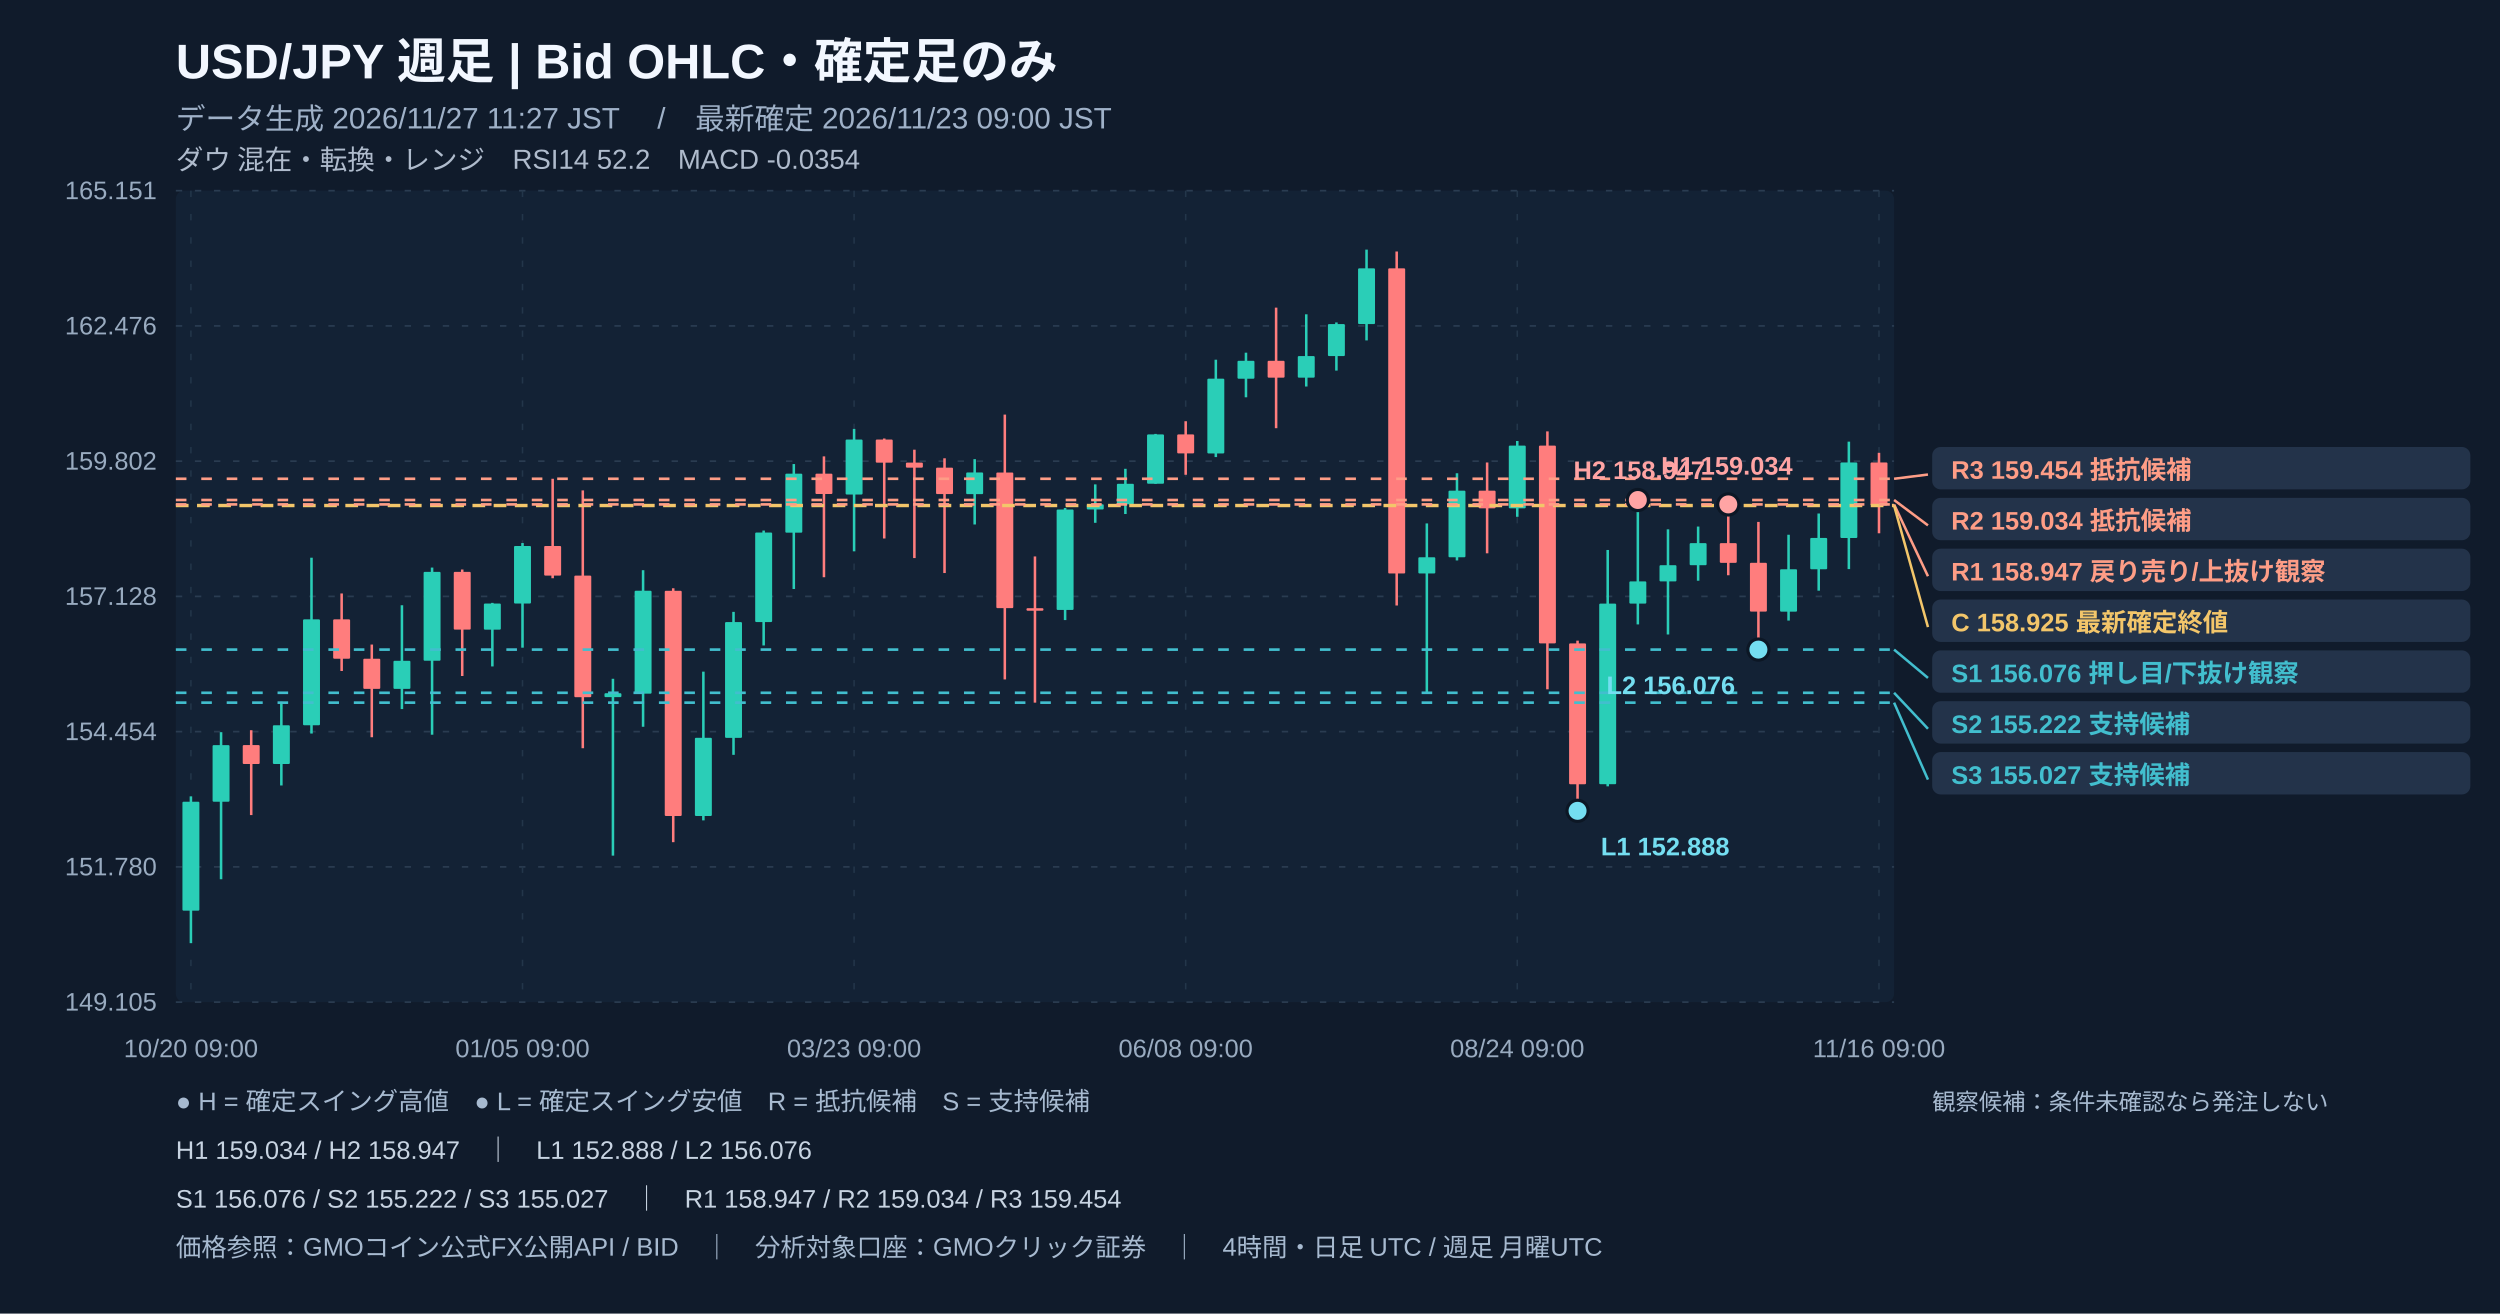
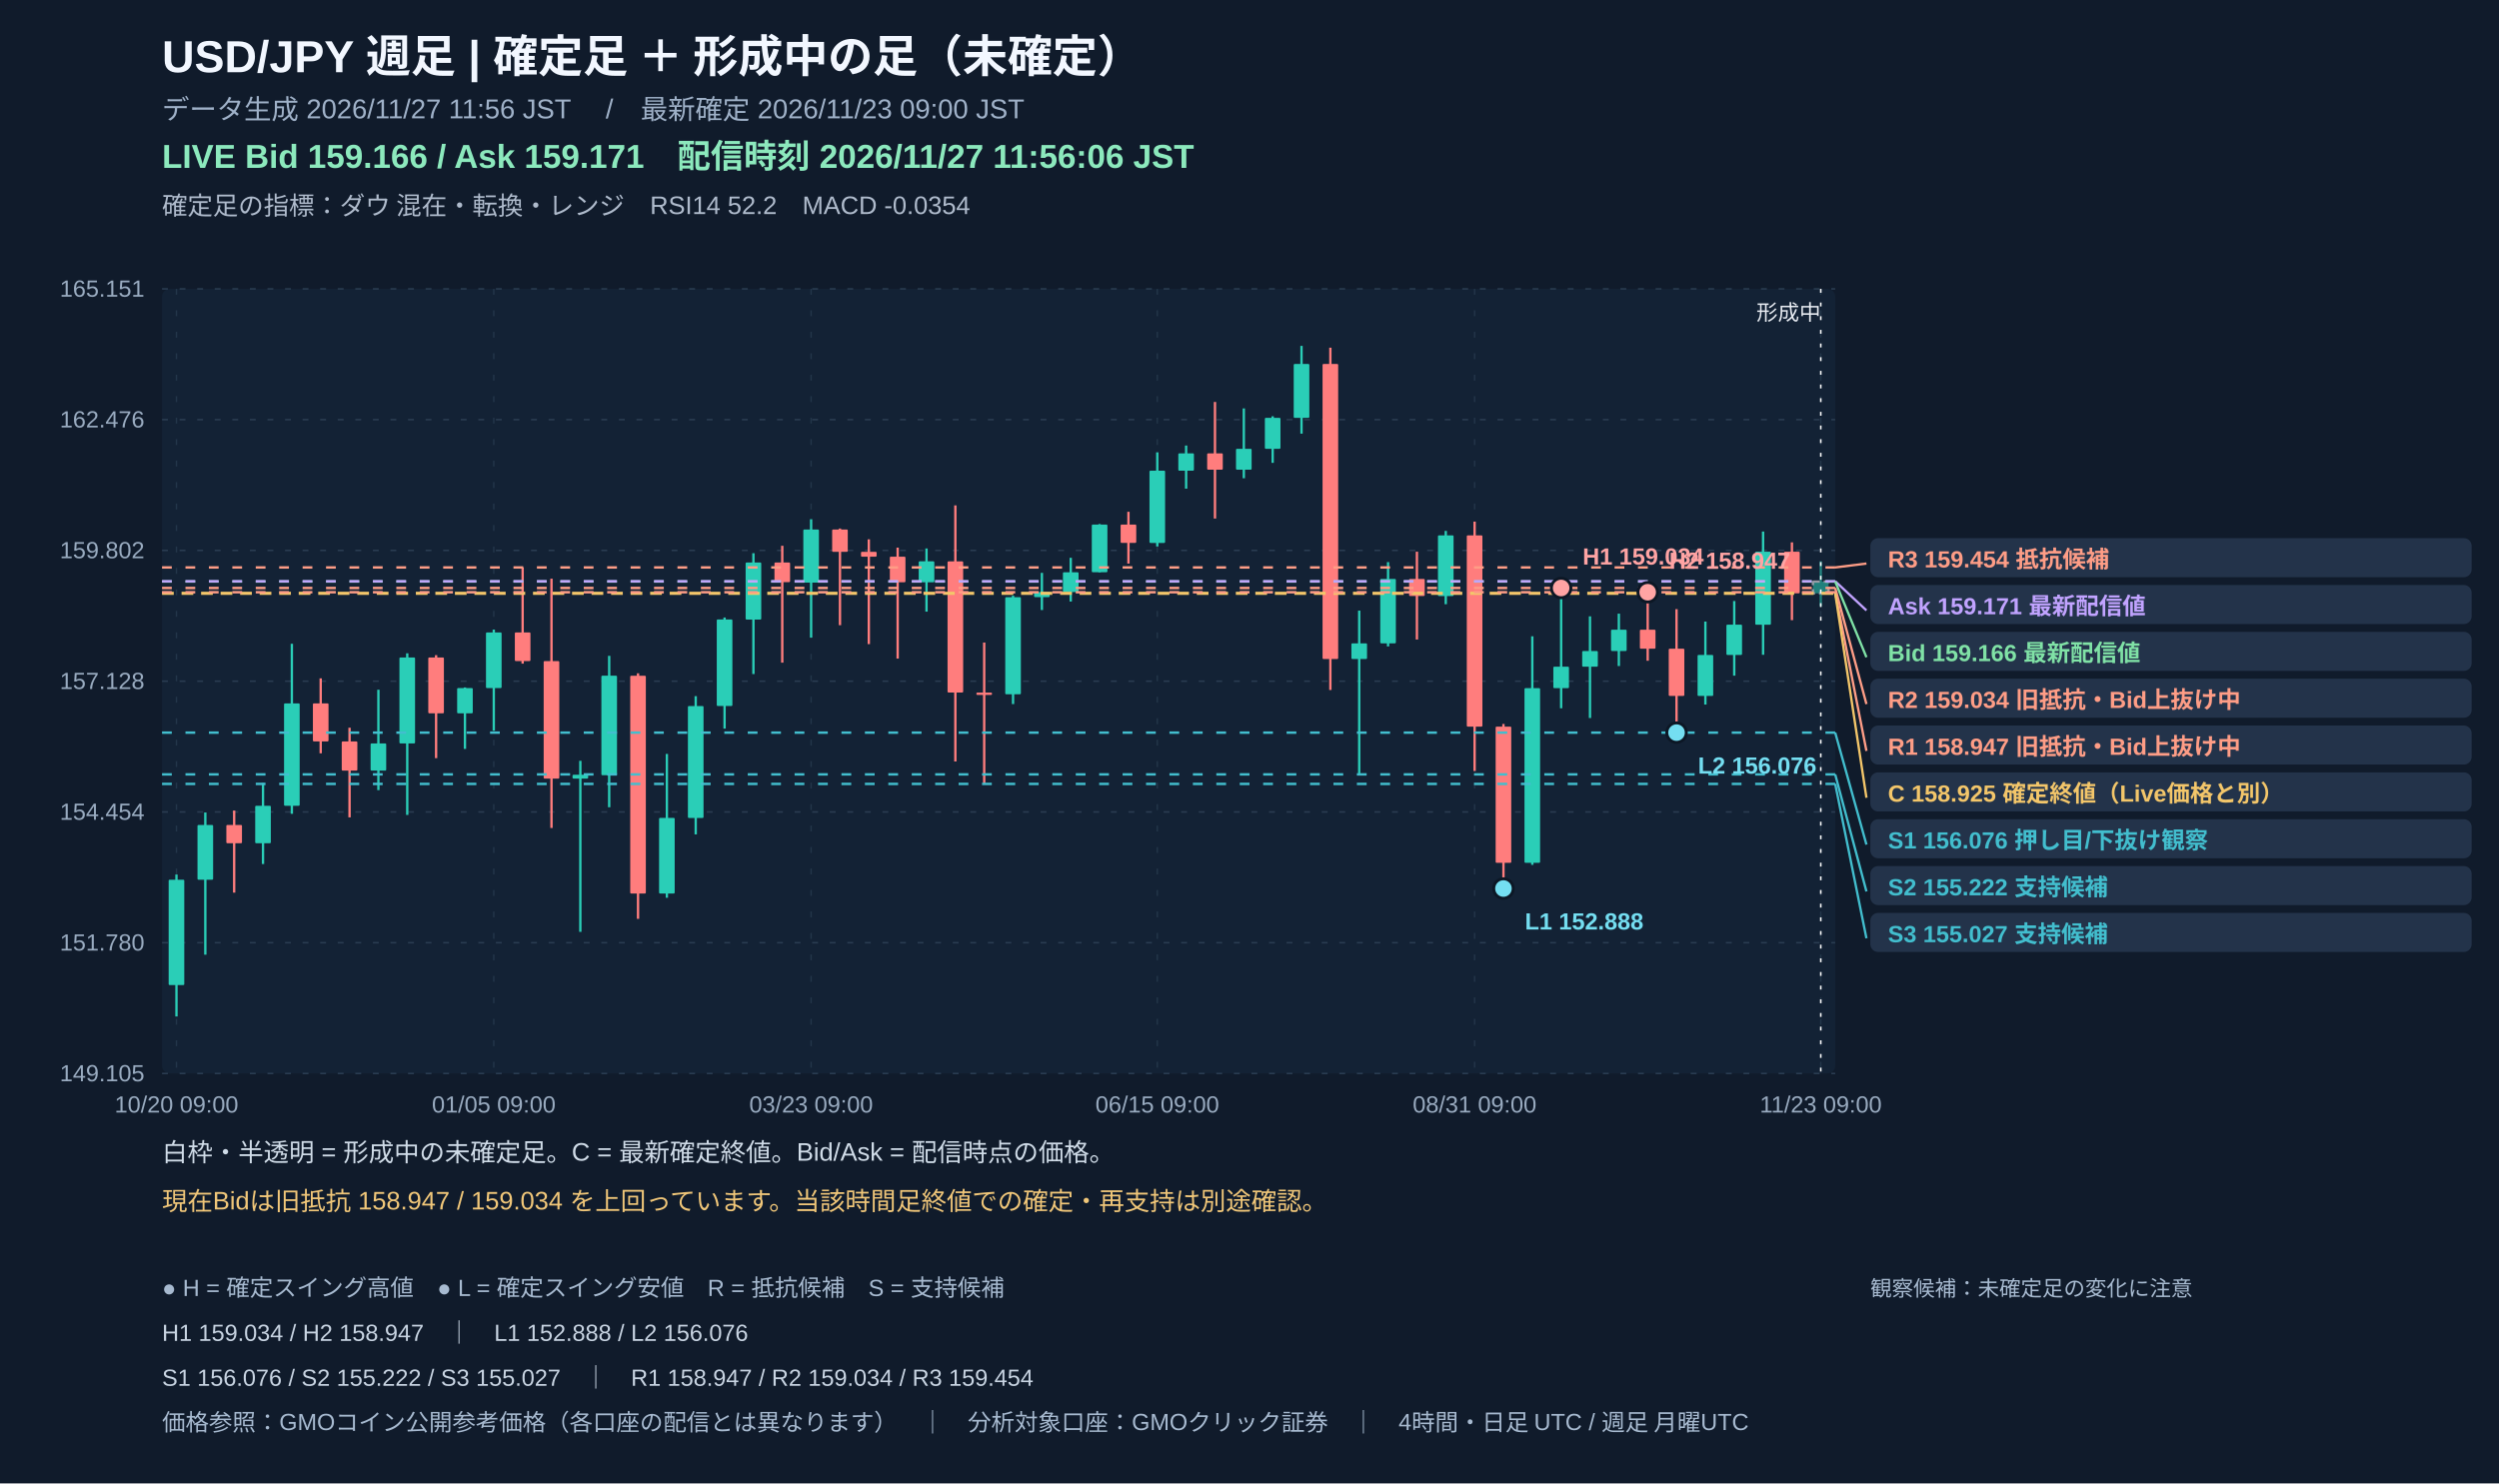
- <svg xmlns="http://www.w3.org/2000/svg" width="1180" height="620" viewBox="0 0 1180 620" role="img" aria-label="USD/JPY 週足 注釈付きローソク足チャート">
-   <rect width="1180" height="620" fill="#101b2b" />
-   <rect x="83" y="90" width="811" height="383" fill="#132235" rx="4" />
-   <text x="83" y="37" fill="#f2f7ff" font-size="23" font-weight="700" text-anchor="start" font-family="Arial, Noto Sans JP, sans-serif">USD/JPY   週足   |   Bid OHLC・確定足のみ</text>
-   <text x="83" y="61" fill="#9fb1c8" font-size="14" font-weight="400" text-anchor="start" font-family="Arial, Noto Sans JP, sans-serif">データ生成 2026/11/27 11:27 JST　 /　最新確定 2026/11/23 09:00 JST</text>
-   <text x="83" y="80" fill="#afbbcc" font-size="13" font-weight="400" text-anchor="start" font-family="Arial, Noto Sans JP, sans-serif">ダウ 混在・転換・レンジ　RSI14 52.2　MACD -0.0354</text>
-   <line x1="83" y1="90" x2="894" y2="90" stroke="#2a3c51" stroke-width="0.8" stroke-dasharray="3,6" />
-   <text x="74" y="94" fill="#99abc0" font-size="12" font-weight="400" text-anchor="end" font-family="Arial, Noto Sans JP, sans-serif">165.151</text>
-   <line x1="83" y1="153.833" x2="894" y2="153.833" stroke="#2a3c51" stroke-width="0.8" stroke-dasharray="3,6" />
-   <text x="74" y="157.833" fill="#99abc0" font-size="12" font-weight="400" text-anchor="end" font-family="Arial, Noto Sans JP, sans-serif">162.476</text>
-   <line x1="83" y1="217.667" x2="894" y2="217.667" stroke="#2a3c51" stroke-width="0.8" stroke-dasharray="3,6" />
-   <text x="74" y="221.667" fill="#99abc0" font-size="12" font-weight="400" text-anchor="end" font-family="Arial, Noto Sans JP, sans-serif">159.802</text>
-   <line x1="83" y1="281.5" x2="894" y2="281.5" stroke="#2a3c51" stroke-width="0.8" stroke-dasharray="3,6" />
-   <text x="74" y="285.5" fill="#99abc0" font-size="12" font-weight="400" text-anchor="end" font-family="Arial, Noto Sans JP, sans-serif">157.128</text>
-   <line x1="83" y1="345.333" x2="894" y2="345.333" stroke="#2a3c51" stroke-width="0.8" stroke-dasharray="3,6" />
-   <text x="74" y="349.333" fill="#99abc0" font-size="12" font-weight="400" text-anchor="end" font-family="Arial, Noto Sans JP, sans-serif">154.454</text>
-   <line x1="83" y1="409.167" x2="894" y2="409.167" stroke="#2a3c51" stroke-width="0.8" stroke-dasharray="3,6" />
-   <text x="74" y="413.167" fill="#99abc0" font-size="12" font-weight="400" text-anchor="end" font-family="Arial, Noto Sans JP, sans-serif">151.780</text>
-   <line x1="83" y1="473" x2="894" y2="473" stroke="#2a3c51" stroke-width="0.8" stroke-dasharray="3,6" />
-   <text x="74" y="477" fill="#99abc0" font-size="12" font-weight="400" text-anchor="end" font-family="Arial, Noto Sans JP, sans-serif">149.105</text>
-   <line x1="90.114" y1="90" x2="90.114" y2="473" stroke="#23364a" stroke-width="0.7" stroke-dasharray="3,8" />
-   <text x="90.114" y="499" fill="#99abc0" font-size="12" font-weight="400" text-anchor="middle" font-family="Arial, Noto Sans JP, sans-serif">10/20 09:00</text>
-   <line x1="246.623" y1="90" x2="246.623" y2="473" stroke="#23364a" stroke-width="0.7" stroke-dasharray="3,8" />
-   <text x="246.623" y="499" fill="#99abc0" font-size="12" font-weight="400" text-anchor="middle" font-family="Arial, Noto Sans JP, sans-serif">01/05 09:00</text>
-   <line x1="403.132" y1="90" x2="403.132" y2="473" stroke="#23364a" stroke-width="0.7" stroke-dasharray="3,8" />
-   <text x="403.132" y="499" fill="#99abc0" font-size="12" font-weight="400" text-anchor="middle" font-family="Arial, Noto Sans JP, sans-serif">03/23 09:00</text>
-   <line x1="559.64" y1="90" x2="559.64" y2="473" stroke="#23364a" stroke-width="0.7" stroke-dasharray="3,8" />
-   <text x="559.64" y="499" fill="#99abc0" font-size="12" font-weight="400" text-anchor="middle" font-family="Arial, Noto Sans JP, sans-serif">06/08 09:00</text>
-   <line x1="716.149" y1="90" x2="716.149" y2="473" stroke="#23364a" stroke-width="0.7" stroke-dasharray="3,8" />
-   <text x="716.149" y="499" fill="#99abc0" font-size="12" font-weight="400" text-anchor="middle" font-family="Arial, Noto Sans JP, sans-serif">08/24 09:00</text>
-   <line x1="886.886" y1="90" x2="886.886" y2="473" stroke="#23364a" stroke-width="0.7" stroke-dasharray="3,8" />
-   <text x="886.886" y="499" fill="#99abc0" font-size="12" font-weight="400" text-anchor="middle" font-family="Arial, Noto Sans JP, sans-serif">11/16 09:00</text>
-   <line x1="90.114" y1="375.881" x2="90.114" y2="445.175" stroke="#2aceb7" stroke-width="1.2" />
-   <rect x="86.11" y="378.41" width="8.00" height="51.42" fill="#2aceb7" rx=".5" />
-   <line x1="104.342" y1="345.59" x2="104.342" y2="415.004" stroke="#2aceb7" stroke-width="1.2" />
-   <rect x="100.34" y="351.70" width="8.00" height="26.71" fill="#2aceb7" rx=".5" />
-   <line x1="118.57" y1="344.659" x2="118.57" y2="384.713" stroke="#ff7d7d" stroke-width="1.2" />
-   <rect x="114.57" y="351.68" width="8.00" height="8.93" fill="#ff7d7d" rx=".5" />
-   <line x1="132.798" y1="331.245" x2="132.798" y2="370.749" stroke="#2aceb7" stroke-width="1.2" />
-   <rect x="128.80" y="342.32" width="8.00" height="18.28" fill="#2aceb7" rx=".5" />
-   <line x1="147.026" y1="263.24" x2="147.026" y2="346.235" stroke="#2aceb7" stroke-width="1.2" />
-   <rect x="143.03" y="292.34" width="8.00" height="49.98" fill="#2aceb7" rx=".5" />
-   <line x1="161.254" y1="280.116" x2="161.254" y2="316.708" stroke="#ff7d7d" stroke-width="1.2" />
-   <rect x="157.25" y="292.34" width="8.00" height="18.57" fill="#ff7d7d" rx=".5" />
-   <line x1="175.482" y1="304.224" x2="175.482" y2="347.977" stroke="#ff7d7d" stroke-width="1.2" />
-   <rect x="171.48" y="310.91" width="8.00" height="14.25" fill="#ff7d7d" rx=".5" />
-   <line x1="189.711" y1="285.677" x2="189.711" y2="334.682" stroke="#2aceb7" stroke-width="1.2" />
-   <rect x="185.71" y="311.89" width="8.00" height="13.27" fill="#2aceb7" rx=".5" />
-   <line x1="203.939" y1="267.894" x2="203.939" y2="346.784" stroke="#2aceb7" stroke-width="1.2" />
-   <rect x="199.94" y="269.92" width="8.00" height="41.96" fill="#2aceb7" rx=".5" />
-   <line x1="218.167" y1="268.801" x2="218.167" y2="319.071" stroke="#ff7d7d" stroke-width="1.2" />
-   <rect x="214.17" y="269.92" width="8.00" height="27.26" fill="#ff7d7d" rx=".5" />
-   <line x1="232.395" y1="284.555" x2="232.395" y2="314.56" stroke="#2aceb7" stroke-width="1.2" />
-   <rect x="228.39" y="284.87" width="8.00" height="12.32" fill="#2aceb7" rx=".5" />
-   <line x1="246.623" y1="256.317" x2="246.623" y2="305.704" stroke="#2aceb7" stroke-width="1.2" />
-   <rect x="242.62" y="257.70" width="8.00" height="27.16" fill="#2aceb7" rx=".5" />
-   <line x1="260.851" y1="225.979" x2="260.851" y2="272.931" stroke="#ff7d7d" stroke-width="1.2" />
-   <rect x="256.85" y="257.70" width="8.00" height="13.99" fill="#ff7d7d" rx=".5" />
-   <line x1="275.079" y1="231.469" x2="275.079" y2="353.157" stroke="#ff7d7d" stroke-width="1.2" />
-   <rect x="271.08" y="271.69" width="8.00" height="57.38" fill="#ff7d7d" rx=".5" />
-   <line x1="289.307" y1="320.384" x2="289.307" y2="403.857" stroke="#2aceb7" stroke-width="1.2" />
-   <rect x="285.31" y="327.19" width="8.00" height="1.86" fill="#2aceb7" rx=".5" />
-   <line x1="303.535" y1="269.135" x2="303.535" y2="343.036" stroke="#2aceb7" stroke-width="1.2" />
-   <rect x="299.54" y="278.83" width="8.00" height="48.58" fill="#2aceb7" rx=".5" />
-   <line x1="317.763" y1="277.657" x2="317.763" y2="397.507" stroke="#ff7d7d" stroke-width="1.2" />
-   <rect x="313.76" y="278.85" width="8.00" height="106.29" fill="#ff7d7d" rx=".5" />
-   <line x1="331.991" y1="317.018" x2="331.991" y2="387.219" stroke="#2aceb7" stroke-width="1.2" />
-   <rect x="327.99" y="348.24" width="8.00" height="36.90" fill="#2aceb7" rx=".5" />
-   <line x1="346.219" y1="288.804" x2="346.219" y2="356.284" stroke="#2aceb7" stroke-width="1.2" />
-   <rect x="342.22" y="293.63" width="8.00" height="54.64" fill="#2aceb7" rx=".5" />
-   <line x1="360.447" y1="250.422" x2="360.447" y2="304.654" stroke="#2aceb7" stroke-width="1.2" />
-   <rect x="356.45" y="251.35" width="8.00" height="42.25" fill="#2aceb7" rx=".5" />
-   <line x1="374.675" y1="219.033" x2="374.675" y2="278.015" stroke="#2aceb7" stroke-width="1.2" />
-   <rect x="370.68" y="223.57" width="8.00" height="27.86" fill="#2aceb7" rx=".5" />
-   <line x1="388.904" y1="215.405" x2="388.904" y2="272.453" stroke="#ff7d7d" stroke-width="1.2" />
-   <rect x="384.90" y="223.57" width="8.00" height="9.60" fill="#ff7d7d" rx=".5" />
-   <line x1="403.132" y1="202.443" x2="403.132" y2="260.232" stroke="#2aceb7" stroke-width="1.2" />
-   <rect x="399.13" y="207.46" width="8.00" height="25.95" fill="#2aceb7" rx=".5" />
-   <line x1="417.36" y1="206.978" x2="417.36" y2="254.169" stroke="#ff7d7d" stroke-width="1.2" />
-   <rect x="413.36" y="207.46" width="8.00" height="10.91" fill="#ff7d7d" rx=".5" />
-   <line x1="431.588" y1="212.254" x2="431.588" y2="263.407" stroke="#ff7d7d" stroke-width="1.2" />
-   <rect x="427.59" y="218.34" width="8.00" height="2.39" fill="#ff7d7d" rx=".5" />
-   <line x1="445.816" y1="216.312" x2="445.816" y2="270.472" stroke="#ff7d7d" stroke-width="1.2" />
-   <rect x="441.82" y="220.73" width="8.00" height="12.48" fill="#ff7d7d" rx=".5" />
-   <line x1="460.044" y1="216.717" x2="460.044" y2="247.557" stroke="#2aceb7" stroke-width="1.2" />
-   <rect x="456.04" y="223.00" width="8.00" height="10.24" fill="#2aceb7" rx=".5" />
-   <line x1="474.272" y1="195.688" x2="474.272" y2="320.694" stroke="#ff7d7d" stroke-width="1.2" />
-   <rect x="470.27" y="223.02" width="8.00" height="64.02" fill="#ff7d7d" rx=".5" />
-   <line x1="488.5" y1="262.643" x2="488.5" y2="331.65" stroke="#ff7d7d" stroke-width="1.2" />
-   <rect x="484.50" y="287.06" width="8.00" height="1.20" fill="#ff7d7d" rx=".5" />
-   <line x1="502.728" y1="239.776" x2="502.728" y2="292.671" stroke="#2aceb7" stroke-width="1.2" />
-   <rect x="498.73" y="240.49" width="8.00" height="47.41" fill="#2aceb7" rx=".5" />
-   <line x1="516.956" y1="228.628" x2="516.956" y2="246.769" stroke="#2aceb7" stroke-width="1.2" />
-   <rect x="512.96" y="238.01" width="8.00" height="2.46" fill="#2aceb7" rx=".5" />
-   <line x1="531.184" y1="221.276" x2="531.184" y2="242.616" stroke="#2aceb7" stroke-width="1.2" />
-   <rect x="527.18" y="228.34" width="8.00" height="9.67" fill="#2aceb7" rx=".5" />
-   <line x1="545.412" y1="204.806" x2="545.412" y2="228.342" stroke="#2aceb7" stroke-width="1.2" />
-   <rect x="541.41" y="205.05" width="8.00" height="23.27" fill="#2aceb7" rx=".5" />
-   <line x1="559.64" y1="198.815" x2="559.64" y2="224.093" stroke="#ff7d7d" stroke-width="1.2" />
-   <rect x="555.64" y="205.05" width="8.00" height="8.95" fill="#ff7d7d" rx=".5" />
-   <line x1="573.868" y1="169.789" x2="573.868" y2="215.739" stroke="#2aceb7" stroke-width="1.2" />
-   <rect x="569.87" y="178.74" width="8.00" height="35.28" fill="#2aceb7" rx=".5" />
-   <line x1="588.096" y1="166.471" x2="588.096" y2="187.525" stroke="#2aceb7" stroke-width="1.2" />
-   <rect x="584.10" y="170.29" width="8.00" height="8.47" fill="#2aceb7" rx=".5" />
-   <line x1="602.325" y1="145.203" x2="602.325" y2="202.109" stroke="#ff7d7d" stroke-width="1.2" />
-   <rect x="598.32" y="170.29" width="8.00" height="7.97" fill="#ff7d7d" rx=".5" />
-   <line x1="616.553" y1="148.354" x2="616.553" y2="182.44" stroke="#2aceb7" stroke-width="1.2" />
-   <rect x="612.55" y="168.07" width="8.00" height="10.19" fill="#2aceb7" rx=".5" />
-   <line x1="630.781" y1="152.197" x2="630.781" y2="174.921" stroke="#2aceb7" stroke-width="1.2" />
-   <rect x="626.78" y="152.96" width="8.00" height="15.11" fill="#2aceb7" rx=".5" />
-   <line x1="645.009" y1="117.825" x2="645.009" y2="160.671" stroke="#2aceb7" stroke-width="1.2" />
-   <rect x="641.01" y="126.66" width="8.00" height="26.30" fill="#2aceb7" rx=".5" />
-   <line x1="659.237" y1="118.708" x2="659.237" y2="285.797" stroke="#ff7d7d" stroke-width="1.2" />
-   <rect x="655.24" y="126.66" width="8.00" height="144.03" fill="#ff7d7d" rx=".5" />
-   <line x1="673.465" y1="247.056" x2="673.465" y2="326.996" stroke="#2aceb7" stroke-width="1.2" />
-   <rect x="669.46" y="263.02" width="8.00" height="7.66" fill="#2aceb7" rx=".5" />
-   <line x1="687.693" y1="223.377" x2="687.693" y2="264.529" stroke="#2aceb7" stroke-width="1.2" />
-   <rect x="683.69" y="231.59" width="8.00" height="31.44" fill="#2aceb7" rx=".5" />
-   <line x1="701.921" y1="218.293" x2="701.921" y2="261.163" stroke="#ff7d7d" stroke-width="1.2" />
-   <rect x="697.92" y="231.59" width="8.00" height="8.33" fill="#ff7d7d" rx=".5" />
-   <line x1="716.149" y1="208.148" x2="716.149" y2="243.929" stroke="#2aceb7" stroke-width="1.2" />
-   <rect x="712.15" y="210.32" width="8.00" height="29.62" fill="#2aceb7" rx=".5" />
-   <line x1="730.377" y1="203.613" x2="730.377" y2="325.349" stroke="#ff7d7d" stroke-width="1.2" />
-   <rect x="726.38" y="210.32" width="8.00" height="93.35" fill="#ff7d7d" rx=".5" />
-   <line x1="744.605" y1="302.386" x2="744.605" y2="382.708" stroke="#ff7d7d" stroke-width="1.2" />
-   <rect x="740.61" y="303.68" width="8.00" height="66.48" fill="#ff7d7d" rx=".5" />
-   <line x1="758.833" y1="259.588" x2="758.833" y2="371.155" stroke="#2aceb7" stroke-width="1.2" />
-   <rect x="754.83" y="284.91" width="8.00" height="85.24" fill="#2aceb7" rx=".5" />
-   <line x1="773.061" y1="236.004" x2="773.061" y2="294.724" stroke="#2aceb7" stroke-width="1.2" />
-   <rect x="769.06" y="274.41" width="8.00" height="10.50" fill="#2aceb7" rx=".5" />
-   <line x1="787.289" y1="249.849" x2="787.289" y2="299.474" stroke="#2aceb7" stroke-width="1.2" />
-   <rect x="783.29" y="266.77" width="8.00" height="7.66" fill="#2aceb7" rx=".5" />
-   <line x1="801.518" y1="248.536" x2="801.518" y2="274.1" stroke="#2aceb7" stroke-width="1.2" />
-   <rect x="797.52" y="256.37" width="8.00" height="10.41" fill="#2aceb7" rx=".5" />
-   <line x1="815.746" y1="238.081" x2="815.746" y2="271.522" stroke="#ff7d7d" stroke-width="1.2" />
-   <rect x="811.75" y="256.37" width="8.00" height="9.29" fill="#ff7d7d" rx=".5" />
-   <line x1="829.974" y1="246.34" x2="829.974" y2="306.611" stroke="#ff7d7d" stroke-width="1.2" />
-   <rect x="825.97" y="265.65" width="8.00" height="23.03" fill="#ff7d7d" rx=".5" />
-   <line x1="844.202" y1="252.403" x2="844.202" y2="292.91" stroke="#2aceb7" stroke-width="1.2" />
-   <rect x="840.20" y="268.68" width="8.00" height="20.03" fill="#2aceb7" rx=".5" />
-   <line x1="858.43" y1="242.377" x2="858.43" y2="278.803" stroke="#2aceb7" stroke-width="1.2" />
-   <rect x="854.43" y="253.91" width="8.00" height="14.78" fill="#2aceb7" rx=".5" />
-   <line x1="872.658" y1="208.458" x2="872.658" y2="268.61" stroke="#2aceb7" stroke-width="1.2" />
-   <rect x="868.66" y="218.29" width="8.00" height="35.64" fill="#2aceb7" rx=".5" />
-   <line x1="886.886" y1="213.734" x2="886.886" y2="251.71" stroke="#ff7d7d" stroke-width="1.2" />
-   <rect x="882.89" y="218.29" width="8.00" height="20.31" fill="#ff7d7d" rx=".5" />
-   <line x1="83" y1="238.606" x2="894" y2="238.606" stroke="#f3c66a" stroke-width="1.6" stroke-dasharray="6,4" />
-   <line x1="83" y1="306.611" x2="894" y2="306.611" stroke="#42bece" stroke-width="1.25" stroke-dasharray="5,7" />
-   <line x1="83" y1="326.996" x2="894" y2="326.996" stroke="#42bece" stroke-width="1.25" stroke-dasharray="5,7" />
-   <line x1="83" y1="331.65" x2="894" y2="331.65" stroke="#42bece" stroke-width="1.25" stroke-dasharray="5,7" />
-   <line x1="83" y1="238.081" x2="894" y2="238.081" stroke="#fe9d86" stroke-width="1.25" stroke-dasharray="5,7" />
-   <line x1="83" y1="236.004" x2="894" y2="236.004" stroke="#fe9d86" stroke-width="1.25" stroke-dasharray="5,7" />
-   <line x1="83" y1="225.979" x2="894" y2="225.979" stroke="#fe9d86" stroke-width="1.25" stroke-dasharray="5,7" />
-   <circle cx="773.06" cy="236.00" r="5" fill="#ffa4a4" stroke="#0c1725" stroke-width="1.5" />
-   <text x="784.061" y="224.004" fill="#ffa4a4" font-size="12" font-weight="600" text-anchor="start" font-family="Arial, Noto Sans JP, sans-serif">H1 159.034</text>
-   <circle cx="815.75" cy="238.08" r="5" fill="#ffa4a4" stroke="#0c1725" stroke-width="1.5" />
-   <text x="804.746" y="226.081" fill="#ffa4a4" font-size="12" font-weight="600" text-anchor="end" font-family="Arial, Noto Sans JP, sans-serif">H2 158.947</text>
-   <circle cx="744.61" cy="382.71" r="5" fill="#74def1" stroke="#0c1725" stroke-width="1.5" />
-   <text x="755.605" y="403.708" fill="#74def1" font-size="12" font-weight="600" text-anchor="start" font-family="Arial, Noto Sans JP, sans-serif">L1 152.888</text>
-   <circle cx="829.97" cy="306.61" r="5" fill="#74def1" stroke="#0c1725" stroke-width="1.5" />
-   <text x="818.974" y="327.611" fill="#74def1" font-size="12" font-weight="600" text-anchor="end" font-family="Arial, Noto Sans JP, sans-serif">L2 156.076</text>
-   <line x1="894" y1="225.979" x2="910" y2="223.979" stroke="#fe9d86" stroke-width="1.2" />
-   <rect x="912" y="210.979" width="254" height="20" fill="#23334a" rx="4" />
-   <text x="921" y="225.979" fill="#fe9d86" font-size="12" font-weight="600" text-anchor="start" font-family="Arial, Noto Sans JP, sans-serif">R3 159.454   抵抗候補</text>
-   <line x1="894" y1="236.004" x2="910" y2="247.979" stroke="#fe9d86" stroke-width="1.2" />
-   <rect x="912" y="234.979" width="254" height="20" fill="#23334a" rx="4" />
-   <text x="921" y="249.979" fill="#fe9d86" font-size="12" font-weight="600" text-anchor="start" font-family="Arial, Noto Sans JP, sans-serif">R2 159.034   抵抗候補</text>
-   <line x1="894" y1="238.081" x2="910" y2="271.979" stroke="#fe9d86" stroke-width="1.2" />
-   <rect x="912" y="258.979" width="254" height="20" fill="#23334a" rx="4" />
-   <text x="921" y="273.979" fill="#fe9d86" font-size="12" font-weight="600" text-anchor="start" font-family="Arial, Noto Sans JP, sans-serif">R1 158.947   戻り売り/上抜け観察</text>
-   <line x1="894" y1="238.606" x2="910" y2="295.979" stroke="#f3c66a" stroke-width="1.2" />
-   <rect x="912" y="282.979" width="254" height="20" fill="#23334a" rx="4" />
-   <text x="921" y="297.979" fill="#f3c66a" font-size="12" font-weight="600" text-anchor="start" font-family="Arial, Noto Sans JP, sans-serif">C 158.925   最新確定終値</text>
-   <line x1="894" y1="306.611" x2="910" y2="319.979" stroke="#42bece" stroke-width="1.2" />
-   <rect x="912" y="306.979" width="254" height="20" fill="#23334a" rx="4" />
-   <text x="921" y="321.979" fill="#42bece" font-size="12" font-weight="600" text-anchor="start" font-family="Arial, Noto Sans JP, sans-serif">S1 156.076   押し目/下抜け観察</text>
-   <line x1="894" y1="326.996" x2="910" y2="343.979" stroke="#42bece" stroke-width="1.2" />
-   <rect x="912" y="330.979" width="254" height="20" fill="#23334a" rx="4" />
-   <text x="921" y="345.979" fill="#42bece" font-size="12" font-weight="600" text-anchor="start" font-family="Arial, Noto Sans JP, sans-serif">S2 155.222   支持候補</text>
-   <line x1="894" y1="331.65" x2="910" y2="367.979" stroke="#42bece" stroke-width="1.2" />
-   <rect x="912" y="354.979" width="254" height="20" fill="#23334a" rx="4" />
-   <text x="921" y="369.979" fill="#42bece" font-size="12" font-weight="600" text-anchor="start" font-family="Arial, Noto Sans JP, sans-serif">S3 155.027   支持候補</text>
-   <text x="83" y="524" fill="#a7bad0" font-size="12" font-weight="400" text-anchor="start" font-family="Arial, Noto Sans JP, sans-serif">● H = 確定スイング高値　● L = 確定スイング安値　R = 抵抗候補　S = 支持候補</text>
-   <text x="83" y="547" fill="#c8d4e2" font-size="12" font-weight="400" text-anchor="start" font-family="Arial, Noto Sans JP, sans-serif">H1 159.034 / H2 158.947　｜　L1 152.888 / L2 156.076</text>
-   <text x="83" y="570" fill="#c8d4e2" font-size="12" font-weight="400" text-anchor="start" font-family="Arial, Noto Sans JP, sans-serif">S1 156.076 / S2 155.222 / S3 155.027　｜　R1 158.947 / R2 159.034 / R3 159.454</text>
-   <text x="83" y="593" fill="#a7bad0" font-size="12" font-weight="400" text-anchor="start" font-family="Arial, Noto Sans JP, sans-serif">価格参照：GMOコイン公式FX公開API / BID　｜　分析対象口座：GMOクリック証券　｜　4時間・日足 UTC / 週足 月曜UTC</text>
-   <text x="912" y="524" fill="#a7bad0" font-size="11" font-weight="400" text-anchor="start" font-family="Arial, Noto Sans JP, sans-serif">観察候補：条件未確認なら発注しない</text>
+ <svg xmlns="http://www.w3.org/2000/svg" width="1280" height="760" viewBox="0 0 1280 760" role="img" aria-label="USD/JPY 週足 注釈付きローソク足チャート">
+   <rect width="1280" height="760" fill="#101b2b" />
+   <rect x="83" y="148" width="857" height="402" fill="#132235" rx="4" />
+   <text x="83" y="37" fill="#f2f7ff" font-size="23" font-weight="700" text-anchor="start" font-family="Arial, Noto Sans JP, sans-serif">USD/JPY   週足   |   確定足 ＋ 形成中の足（未確定）</text>
+   <text x="83" y="61" fill="#9fb1c8" font-size="14" font-weight="400" text-anchor="start" font-family="Arial, Noto Sans JP, sans-serif">データ生成 2026/11/27 11:56 JST　 /　最新確定 2026/11/23 09:00 JST</text>
+   <text x="83" y="110" fill="#afbbcc" font-size="13" font-weight="400" text-anchor="start" font-family="Arial, Noto Sans JP, sans-serif">確定足の指標：ダウ 混在・転換・レンジ　RSI14 52.2　MACD -0.0354</text>
+   <text x="83" y="86" fill="#8ce9bd" font-size="17" font-weight="700" text-anchor="start" font-family="Arial, Noto Sans JP, sans-serif">LIVE Bid 159.166 / Ask 159.171　配信時刻 2026/11/27 11:56:06 JST</text>
+   <line x1="83" y1="148" x2="940" y2="148" stroke="#2a3c51" stroke-width="0.8" stroke-dasharray="3,6" />
+   <text x="74" y="152" fill="#99abc0" font-size="12" font-weight="400" text-anchor="end" font-family="Arial, Noto Sans JP, sans-serif">165.151</text>
+   <line x1="83" y1="215" x2="940" y2="215" stroke="#2a3c51" stroke-width="0.8" stroke-dasharray="3,6" />
+   <text x="74" y="219" fill="#99abc0" font-size="12" font-weight="400" text-anchor="end" font-family="Arial, Noto Sans JP, sans-serif">162.476</text>
+   <line x1="83" y1="282" x2="940" y2="282" stroke="#2a3c51" stroke-width="0.8" stroke-dasharray="3,6" />
+   <text x="74" y="286" fill="#99abc0" font-size="12" font-weight="400" text-anchor="end" font-family="Arial, Noto Sans JP, sans-serif">159.802</text>
+   <line x1="83" y1="349" x2="940" y2="349" stroke="#2a3c51" stroke-width="0.8" stroke-dasharray="3,6" />
+   <text x="74" y="353" fill="#99abc0" font-size="12" font-weight="400" text-anchor="end" font-family="Arial, Noto Sans JP, sans-serif">157.128</text>
+   <line x1="83" y1="416" x2="940" y2="416" stroke="#2a3c51" stroke-width="0.8" stroke-dasharray="3,6" />
+   <text x="74" y="420" fill="#99abc0" font-size="12" font-weight="400" text-anchor="end" font-family="Arial, Noto Sans JP, sans-serif">154.454</text>
+   <line x1="83" y1="483" x2="940" y2="483" stroke="#2a3c51" stroke-width="0.8" stroke-dasharray="3,6" />
+   <text x="74" y="487" fill="#99abc0" font-size="12" font-weight="400" text-anchor="end" font-family="Arial, Noto Sans JP, sans-serif">151.780</text>
+   <line x1="83" y1="550" x2="940" y2="550" stroke="#2a3c51" stroke-width="0.8" stroke-dasharray="3,6" />
+   <text x="74" y="554" fill="#99abc0" font-size="12" font-weight="400" text-anchor="end" font-family="Arial, Noto Sans JP, sans-serif">149.105</text>
+   <line x1="90.388" y1="148" x2="90.388" y2="550" stroke="#23364a" stroke-width="0.7" stroke-dasharray="3,8" />
+   <text x="90.388" y="570" fill="#99abc0" font-size="12" font-weight="400" text-anchor="middle" font-family="Arial, Noto Sans JP, sans-serif">10/20 09:00</text>
+   <line x1="252.922" y1="148" x2="252.922" y2="550" stroke="#23364a" stroke-width="0.7" stroke-dasharray="3,8" />
+   <text x="252.922" y="570" fill="#99abc0" font-size="12" font-weight="400" text-anchor="middle" font-family="Arial, Noto Sans JP, sans-serif">01/05 09:00</text>
+   <line x1="415.457" y1="148" x2="415.457" y2="550" stroke="#23364a" stroke-width="0.7" stroke-dasharray="3,8" />
+   <text x="415.457" y="570" fill="#99abc0" font-size="12" font-weight="400" text-anchor="middle" font-family="Arial, Noto Sans JP, sans-serif">03/23 09:00</text>
+   <line x1="592.767" y1="148" x2="592.767" y2="550" stroke="#23364a" stroke-width="0.7" stroke-dasharray="3,8" />
+   <text x="592.767" y="570" fill="#99abc0" font-size="12" font-weight="400" text-anchor="middle" font-family="Arial, Noto Sans JP, sans-serif">06/15 09:00</text>
+   <line x1="755.302" y1="148" x2="755.302" y2="550" stroke="#23364a" stroke-width="0.7" stroke-dasharray="3,8" />
+   <text x="755.302" y="570" fill="#99abc0" font-size="12" font-weight="400" text-anchor="middle" font-family="Arial, Noto Sans JP, sans-serif">08/31 09:00</text>
+   <line x1="932.612" y1="148" x2="932.612" y2="550" stroke="#23364a" stroke-width="0.7" stroke-dasharray="3,8" />
+   <text x="932.612" y="570" fill="#99abc0" font-size="12" font-weight="400" text-anchor="middle" font-family="Arial, Noto Sans JP, sans-serif">11/23 09:00</text>
+   <line x1="90.388" y1="448.063" x2="90.388" y2="520.795" stroke="#2aceb7" stroke-width="1.2" />
+   <rect x="86.39" y="450.72" width="8.00" height="53.97" fill="#2aceb7" rx=".5" />
+   <line x1="105.164" y1="416.27" x2="105.164" y2="489.127" stroke="#2aceb7" stroke-width="1.2" />
+   <rect x="101.16" y="422.68" width="8.00" height="28.04" fill="#2aceb7" rx=".5" />
+   <line x1="119.94" y1="415.293" x2="119.94" y2="457.333" stroke="#ff7d7d" stroke-width="1.2" />
+   <rect x="115.94" y="422.66" width="8.00" height="9.37" fill="#ff7d7d" rx=".5" />
+   <line x1="134.716" y1="401.212" x2="134.716" y2="442.677" stroke="#2aceb7" stroke-width="1.2" />
+   <rect x="130.72" y="412.84" width="8.00" height="19.19" fill="#2aceb7" rx=".5" />
+   <line x1="149.491" y1="329.834" x2="149.491" y2="416.946" stroke="#2aceb7" stroke-width="1.2" />
+   <rect x="145.49" y="360.37" width="8.00" height="52.46" fill="#2aceb7" rx=".5" />
+   <line x1="164.267" y1="347.547" x2="164.267" y2="385.955" stroke="#ff7d7d" stroke-width="1.2" />
+   <rect x="160.27" y="360.37" width="8.00" height="19.49" fill="#ff7d7d" rx=".5" />
+   <line x1="179.043" y1="372.851" x2="179.043" y2="418.775" stroke="#ff7d7d" stroke-width="1.2" />
+   <rect x="175.04" y="379.87" width="8.00" height="14.96" fill="#ff7d7d" rx=".5" />
+   <line x1="193.819" y1="353.384" x2="193.819" y2="404.82" stroke="#2aceb7" stroke-width="1.2" />
+   <rect x="189.82" y="380.89" width="8.00" height="13.93" fill="#2aceb7" rx=".5" />
+   <line x1="208.595" y1="334.719" x2="208.595" y2="417.523" stroke="#2aceb7" stroke-width="1.2" />
+   <rect x="204.59" y="336.85" width="8.00" height="44.04" fill="#2aceb7" rx=".5" />
+   <line x1="223.371" y1="335.671" x2="223.371" y2="388.435" stroke="#ff7d7d" stroke-width="1.2" />
+   <rect x="219.37" y="336.85" width="8.00" height="28.61" fill="#ff7d7d" rx=".5" />
+   <line x1="238.147" y1="352.207" x2="238.147" y2="383.7" stroke="#2aceb7" stroke-width="1.2" />
+   <rect x="234.15" y="352.53" width="8.00" height="12.93" fill="#2aceb7" rx=".5" />
+   <line x1="252.922" y1="322.568" x2="252.922" y2="374.405" stroke="#2aceb7" stroke-width="1.2" />
+   <rect x="248.92" y="324.02" width="8.00" height="28.51" fill="#2aceb7" rx=".5" />
+   <line x1="267.698" y1="290.725" x2="267.698" y2="340.006" stroke="#ff7d7d" stroke-width="1.2" />
+   <rect x="263.70" y="324.02" width="8.00" height="14.68" fill="#ff7d7d" rx=".5" />
+   <line x1="282.474" y1="296.487" x2="282.474" y2="424.212" stroke="#ff7d7d" stroke-width="1.2" />
+   <rect x="278.47" y="338.70" width="8.00" height="60.23" fill="#ff7d7d" rx=".5" />
+   <line x1="297.25" y1="389.813" x2="297.25" y2="477.427" stroke="#2aceb7" stroke-width="1.2" />
+   <rect x="293.25" y="396.95" width="8.00" height="1.95" fill="#2aceb7" rx=".5" />
+   <line x1="312.026" y1="336.022" x2="312.026" y2="413.589" stroke="#2aceb7" stroke-width="1.2" />
+   <rect x="308.03" y="346.19" width="8.00" height="50.98" fill="#2aceb7" rx=".5" />
+   <line x1="326.802" y1="344.966" x2="326.802" y2="470.762" stroke="#ff7d7d" stroke-width="1.2" />
+   <rect x="322.80" y="346.22" width="8.00" height="111.57" fill="#ff7d7d" rx=".5" />
+   <line x1="341.578" y1="386.28" x2="341.578" y2="459.964" stroke="#2aceb7" stroke-width="1.2" />
+   <rect x="337.58" y="419.05" width="8.00" height="38.73" fill="#2aceb7" rx=".5" />
+   <line x1="356.353" y1="356.667" x2="356.353" y2="427.494" stroke="#2aceb7" stroke-width="1.2" />
+   <rect x="352.35" y="361.73" width="8.00" height="57.35" fill="#2aceb7" rx=".5" />
+   <line x1="371.129" y1="316.38" x2="371.129" y2="373.302" stroke="#2aceb7" stroke-width="1.2" />
+   <rect x="367.13" y="317.36" width="8.00" height="44.35" fill="#2aceb7" rx=".5" />
+   <line x1="385.905" y1="283.434" x2="385.905" y2="345.342" stroke="#2aceb7" stroke-width="1.2" />
+   <rect x="381.91" y="288.19" width="8.00" height="29.24" fill="#2aceb7" rx=".5" />
+   <line x1="400.681" y1="279.626" x2="400.681" y2="339.505" stroke="#ff7d7d" stroke-width="1.2" />
+   <rect x="396.68" y="288.19" width="8.00" height="10.07" fill="#ff7d7d" rx=".5" />
+   <line x1="415.457" y1="266.021" x2="415.457" y2="326.677" stroke="#2aceb7" stroke-width="1.2" />
+   <rect x="411.46" y="271.28" width="8.00" height="27.23" fill="#2aceb7" rx=".5" />
+   <line x1="430.233" y1="270.782" x2="430.233" y2="320.313" stroke="#ff7d7d" stroke-width="1.2" />
+   <rect x="426.23" y="271.28" width="8.00" height="11.45" fill="#ff7d7d" rx=".5" />
+   <line x1="445.009" y1="276.319" x2="445.009" y2="330.009" stroke="#ff7d7d" stroke-width="1.2" />
+   <rect x="441.01" y="282.71" width="8.00" height="2.51" fill="#ff7d7d" rx=".5" />
+   <line x1="459.784" y1="280.578" x2="459.784" y2="337.425" stroke="#ff7d7d" stroke-width="1.2" />
+   <rect x="455.78" y="285.21" width="8.00" height="13.10" fill="#ff7d7d" rx=".5" />
+   <line x1="474.56" y1="281.004" x2="474.56" y2="313.373" stroke="#2aceb7" stroke-width="1.2" />
+   <rect x="470.56" y="287.59" width="8.00" height="10.75" fill="#2aceb7" rx=".5" />
+   <line x1="489.336" y1="258.931" x2="489.336" y2="390.139" stroke="#ff7d7d" stroke-width="1.2" />
+   <rect x="485.34" y="287.62" width="8.00" height="67.19" fill="#ff7d7d" rx=".5" />
+   <line x1="504.112" y1="329.207" x2="504.112" y2="401.638" stroke="#ff7d7d" stroke-width="1.2" />
+   <rect x="500.11" y="354.84" width="8.00" height="1.20" fill="#ff7d7d" rx=".5" />
+   <line x1="518.888" y1="305.206" x2="518.888" y2="360.725" stroke="#2aceb7" stroke-width="1.2" />
+   <rect x="514.89" y="305.96" width="8.00" height="49.76" fill="#2aceb7" rx=".5" />
+   <line x1="533.664" y1="293.506" x2="533.664" y2="312.547" stroke="#2aceb7" stroke-width="1.2" />
+   <rect x="529.66" y="303.35" width="8.00" height="2.58" fill="#2aceb7" rx=".5" />
+   <line x1="548.44" y1="285.789" x2="548.44" y2="308.187" stroke="#2aceb7" stroke-width="1.2" />
+   <rect x="544.44" y="293.20" width="8.00" height="10.15" fill="#2aceb7" rx=".5" />
+   <line x1="563.216" y1="268.502" x2="563.216" y2="293.205" stroke="#2aceb7" stroke-width="1.2" />
+   <rect x="559.22" y="268.75" width="8.00" height="24.43" fill="#2aceb7" rx=".5" />
+   <line x1="577.991" y1="262.213" x2="577.991" y2="288.745" stroke="#ff7d7d" stroke-width="1.2" />
+   <rect x="573.99" y="268.75" width="8.00" height="9.40" fill="#ff7d7d" rx=".5" />
+   <line x1="592.767" y1="231.748" x2="592.767" y2="279.976" stroke="#2aceb7" stroke-width="1.2" />
+   <rect x="588.77" y="241.14" width="8.00" height="37.03" fill="#2aceb7" rx=".5" />
+   <line x1="607.543" y1="228.265" x2="607.543" y2="250.363" stroke="#2aceb7" stroke-width="1.2" />
+   <rect x="603.54" y="232.27" width="8.00" height="8.89" fill="#2aceb7" rx=".5" />
+   <line x1="622.319" y1="205.942" x2="622.319" y2="265.671" stroke="#ff7d7d" stroke-width="1.2" />
+   <rect x="618.32" y="232.27" width="8.00" height="8.37" fill="#ff7d7d" rx=".5" />
+   <line x1="637.095" y1="209.249" x2="637.095" y2="245.026" stroke="#2aceb7" stroke-width="1.2" />
+   <rect x="633.09" y="229.94" width="8.00" height="10.70" fill="#2aceb7" rx=".5" />
+   <line x1="651.871" y1="213.283" x2="651.871" y2="237.134" stroke="#2aceb7" stroke-width="1.2" />
+   <rect x="647.87" y="214.08" width="8.00" height="15.86" fill="#2aceb7" rx=".5" />
+   <line x1="666.647" y1="177.205" x2="666.647" y2="222.177" stroke="#2aceb7" stroke-width="1.2" />
+   <rect x="662.65" y="186.48" width="8.00" height="27.61" fill="#2aceb7" rx=".5" />
+   <line x1="681.422" y1="178.132" x2="681.422" y2="353.51" stroke="#ff7d7d" stroke-width="1.2" />
+   <rect x="677.42" y="186.48" width="8.00" height="151.18" fill="#ff7d7d" rx=".5" />
+   <line x1="696.198" y1="312.847" x2="696.198" y2="396.753" stroke="#2aceb7" stroke-width="1.2" />
+   <rect x="692.20" y="329.61" width="8.00" height="8.04" fill="#2aceb7" rx=".5" />
+   <line x1="710.974" y1="287.994" x2="710.974" y2="331.187" stroke="#2aceb7" stroke-width="1.2" />
+   <rect x="706.97" y="296.61" width="8.00" height="33.00" fill="#2aceb7" rx=".5" />
+   <line x1="725.75" y1="282.657" x2="725.75" y2="327.654" stroke="#ff7d7d" stroke-width="1.2" />
+   <rect x="721.75" y="296.61" width="8.00" height="8.74" fill="#ff7d7d" rx=".5" />
+   <line x1="740.526" y1="272.009" x2="740.526" y2="309.565" stroke="#2aceb7" stroke-width="1.2" />
+   <rect x="736.53" y="274.29" width="8.00" height="31.09" fill="#2aceb7" rx=".5" />
+   <line x1="755.302" y1="267.249" x2="755.302" y2="395.024" stroke="#ff7d7d" stroke-width="1.2" />
+   <rect x="751.30" y="274.29" width="8.00" height="97.99" fill="#ff7d7d" rx=".5" />
+   <line x1="770.078" y1="370.922" x2="770.078" y2="455.229" stroke="#ff7d7d" stroke-width="1.2" />
+   <rect x="766.08" y="372.28" width="8.00" height="69.78" fill="#ff7d7d" rx=".5" />
+   <line x1="784.853" y1="326" x2="784.853" y2="443.103" stroke="#2aceb7" stroke-width="1.2" />
+   <rect x="780.85" y="352.58" width="8.00" height="89.47" fill="#2aceb7" rx=".5" />
+   <line x1="799.629" y1="301.247" x2="799.629" y2="362.88" stroke="#2aceb7" stroke-width="1.2" />
+   <rect x="795.63" y="341.56" width="8.00" height="11.02" fill="#2aceb7" rx=".5" />
+   <line x1="814.405" y1="315.778" x2="814.405" y2="367.866" stroke="#2aceb7" stroke-width="1.2" />
+   <rect x="810.41" y="333.54" width="8.00" height="8.04" fill="#2aceb7" rx=".5" />
+   <line x1="829.181" y1="314.401" x2="829.181" y2="341.233" stroke="#2aceb7" stroke-width="1.2" />
+   <rect x="825.18" y="322.62" width="8.00" height="10.92" fill="#2aceb7" rx=".5" />
+   <line x1="843.957" y1="303.427" x2="843.957" y2="338.527" stroke="#ff7d7d" stroke-width="1.2" />
+   <rect x="839.96" y="322.62" width="8.00" height="9.75" fill="#ff7d7d" rx=".5" />
+   <line x1="858.733" y1="312.096" x2="858.733" y2="375.357" stroke="#ff7d7d" stroke-width="1.2" />
+   <rect x="854.73" y="332.36" width="8.00" height="24.18" fill="#ff7d7d" rx=".5" />
+   <line x1="873.509" y1="318.459" x2="873.509" y2="360.976" stroke="#2aceb7" stroke-width="1.2" />
+   <rect x="869.51" y="335.55" width="8.00" height="21.02" fill="#2aceb7" rx=".5" />
+   <line x1="888.284" y1="307.937" x2="888.284" y2="346.169" stroke="#2aceb7" stroke-width="1.2" />
+   <rect x="884.28" y="320.04" width="8.00" height="15.51" fill="#2aceb7" rx=".5" />
+   <line x1="903.06" y1="272.335" x2="903.06" y2="335.471" stroke="#2aceb7" stroke-width="1.2" />
+   <rect x="899.06" y="282.66" width="8.00" height="37.41" fill="#2aceb7" rx=".5" />
+   <line x1="917.836" y1="277.872" x2="917.836" y2="317.733" stroke="#ff7d7d" stroke-width="1.2" />
+   <rect x="913.84" y="282.66" width="8.00" height="21.32" fill="#ff7d7d" rx=".5" />
+   <g opacity="0.55">
+     <line x1="932.612" y1="287.543" x2="932.612" y2="310.592" stroke="#2aceb7" stroke-width="1.2" />
+     <rect x="928.61" y="297.97" width="8.00" height="6.01" fill="#2aceb7" stroke="#ffffff" stroke-width="1.2" stroke-dasharray="3,2" rx=".5" />
+   </g>
+   <line x1="932.612" y1="148" x2="932.612" y2="550" stroke="#ffffff" stroke-width="0.8" stroke-dasharray="2,5" />
+   <text x="932.612" y="164" fill="#e9edf3" font-size="11" font-weight="400" text-anchor="end" font-family="Arial, Noto Sans JP, sans-serif">形成中</text>
+   <line x1="83" y1="303.978" x2="940" y2="303.978" stroke="#f3c66a" stroke-width="1.6" stroke-dasharray="6,4" />
+   <line x1="83" y1="375.357" x2="940" y2="375.357" stroke="#42bece" stroke-width="1.25" stroke-dasharray="5,7" />
+   <line x1="83" y1="396.753" x2="940" y2="396.753" stroke="#42bece" stroke-width="1.25" stroke-dasharray="5,7" />
+   <line x1="83" y1="401.638" x2="940" y2="401.638" stroke="#42bece" stroke-width="1.25" stroke-dasharray="5,7" />
+   <line x1="83" y1="303.427" x2="940" y2="303.427" stroke="#fe9d86" stroke-width="1.25" stroke-dasharray="5,7" />
+   <line x1="83" y1="301.247" x2="940" y2="301.247" stroke="#fe9d86" stroke-width="1.25" stroke-dasharray="5,7" />
+   <line x1="83" y1="290.725" x2="940" y2="290.725" stroke="#fe9d86" stroke-width="1.25" stroke-dasharray="5,7" />
+   <line x1="83" y1="297.94" x2="940" y2="297.94" stroke="#80e2a6" stroke-width="1.25" stroke-dasharray="5,7" />
+   <line x1="83" y1="297.815" x2="940" y2="297.815" stroke="#c1a3ff" stroke-width="1.25" stroke-dasharray="5,7" />
+   <circle cx="799.63" cy="301.25" r="5" fill="#ffa4a4" stroke="#0c1725" stroke-width="1.5" />
+   <text x="810.629" y="289.247" fill="#ffa4a4" font-size="12" font-weight="600" text-anchor="start" font-family="Arial, Noto Sans JP, sans-serif">H1 159.034</text>
+   <circle cx="843.96" cy="303.43" r="5" fill="#ffa4a4" stroke="#0c1725" stroke-width="1.5" />
+   <text x="854.957" y="291.427" fill="#ffa4a4" font-size="12" font-weight="600" text-anchor="start" font-family="Arial, Noto Sans JP, sans-serif">H2 158.947</text>
+   <circle cx="770.08" cy="455.23" r="5" fill="#74def1" stroke="#0c1725" stroke-width="1.5" />
+   <text x="781.078" y="476.229" fill="#74def1" font-size="12" font-weight="600" text-anchor="start" font-family="Arial, Noto Sans JP, sans-serif">L1 152.888</text>
+   <circle cx="858.73" cy="375.36" r="5" fill="#74def1" stroke="#0c1725" stroke-width="1.5" />
+   <text x="869.733" y="396.357" fill="#74def1" font-size="12" font-weight="600" text-anchor="start" font-family="Arial, Noto Sans JP, sans-serif">L2 156.076</text>
+   <line x1="940" y1="290.725" x2="956" y2="288.725" stroke="#fe9d86" stroke-width="1.2" />
+   <rect x="958" y="275.725" width="308" height="20" fill="#23334a" rx="4" />
+   <text x="967" y="290.725" fill="#fe9d86" font-size="12" font-weight="600" text-anchor="start" font-family="Arial, Noto Sans JP, sans-serif">R3 159.454   抵抗候補</text>
+   <line x1="940" y1="297.815" x2="956" y2="312.725" stroke="#c1a3ff" stroke-width="1.2" />
+   <rect x="958" y="299.725" width="308" height="20" fill="#23334a" rx="4" />
+   <text x="967" y="314.725" fill="#c1a3ff" font-size="12" font-weight="600" text-anchor="start" font-family="Arial, Noto Sans JP, sans-serif">Ask 159.171   最新配信値</text>
+   <line x1="940" y1="297.94" x2="956" y2="336.725" stroke="#80e2a6" stroke-width="1.2" />
+   <rect x="958" y="323.725" width="308" height="20" fill="#23334a" rx="4" />
+   <text x="967" y="338.725" fill="#80e2a6" font-size="12" font-weight="600" text-anchor="start" font-family="Arial, Noto Sans JP, sans-serif">Bid 159.166   最新配信値</text>
+   <line x1="940" y1="301.247" x2="956" y2="360.725" stroke="#fe9d86" stroke-width="1.2" />
+   <rect x="958" y="347.725" width="308" height="20" fill="#23334a" rx="4" />
+   <text x="967" y="362.725" fill="#fe9d86" font-size="12" font-weight="600" text-anchor="start" font-family="Arial, Noto Sans JP, sans-serif">R2 159.034   旧抵抗・Bid上抜け中</text>
+   <line x1="940" y1="303.427" x2="956" y2="384.725" stroke="#fe9d86" stroke-width="1.2" />
+   <rect x="958" y="371.725" width="308" height="20" fill="#23334a" rx="4" />
+   <text x="967" y="386.725" fill="#fe9d86" font-size="12" font-weight="600" text-anchor="start" font-family="Arial, Noto Sans JP, sans-serif">R1 158.947   旧抵抗・Bid上抜け中</text>
+   <line x1="940" y1="303.978" x2="956" y2="408.725" stroke="#f3c66a" stroke-width="1.2" />
+   <rect x="958" y="395.725" width="308" height="20" fill="#23334a" rx="4" />
+   <text x="967" y="410.725" fill="#f3c66a" font-size="12" font-weight="600" text-anchor="start" font-family="Arial, Noto Sans JP, sans-serif">C 158.925   確定終値（Live価格と別）</text>
+   <line x1="940" y1="375.357" x2="956" y2="432.725" stroke="#42bece" stroke-width="1.2" />
+   <rect x="958" y="419.725" width="308" height="20" fill="#23334a" rx="4" />
+   <text x="967" y="434.725" fill="#42bece" font-size="12" font-weight="600" text-anchor="start" font-family="Arial, Noto Sans JP, sans-serif">S1 156.076   押し目/下抜け観察</text>
+   <line x1="940" y1="396.753" x2="956" y2="456.725" stroke="#42bece" stroke-width="1.2" />
+   <rect x="958" y="443.725" width="308" height="20" fill="#23334a" rx="4" />
+   <text x="967" y="458.725" fill="#42bece" font-size="12" font-weight="600" text-anchor="start" font-family="Arial, Noto Sans JP, sans-serif">S2 155.222   支持候補</text>
+   <line x1="940" y1="401.638" x2="956" y2="480.725" stroke="#42bece" stroke-width="1.2" />
+   <rect x="958" y="467.725" width="308" height="20" fill="#23334a" rx="4" />
+   <text x="967" y="482.725" fill="#42bece" font-size="12" font-weight="600" text-anchor="start" font-family="Arial, Noto Sans JP, sans-serif">S3 155.027   支持候補</text>
+   <text x="83" y="595" fill="#d0dce8" font-size="13" font-weight="400" text-anchor="start" font-family="Arial, Noto Sans JP, sans-serif">白枠・半透明 = 形成中の未確定足。C = 最新確定終値。Bid/Ask = 配信時点の価格。</text>
+   <text x="83" y="620" fill="#f1c779" font-size="13" font-weight="400" text-anchor="start" font-family="Arial, Noto Sans JP, sans-serif">現在Bidは旧抵抗 158.947 / 159.034 を上回っています。当該時間足終値での確定・再支持は別途確認。</text>
+   <text x="83" y="664" fill="#a7bad0" font-size="12" font-weight="400" text-anchor="start" font-family="Arial, Noto Sans JP, sans-serif">● H = 確定スイング高値　● L = 確定スイング安値　R = 抵抗候補　S = 支持候補</text>
+   <text x="83" y="687" fill="#c8d4e2" font-size="12" font-weight="400" text-anchor="start" font-family="Arial, Noto Sans JP, sans-serif">H1 159.034 / H2 158.947　｜　L1 152.888 / L2 156.076</text>
+   <text x="83" y="710" fill="#c8d4e2" font-size="12" font-weight="400" text-anchor="start" font-family="Arial, Noto Sans JP, sans-serif">S1 156.076 / S2 155.222 / S3 155.027　｜　R1 158.947 / R2 159.034 / R3 159.454</text>
+   <text x="83" y="733" fill="#a7bad0" font-size="12" font-weight="400" text-anchor="start" font-family="Arial, Noto Sans JP, sans-serif">価格参照：GMOコイン公開参考価格（各口座の配信とは異なります）　｜　分析対象口座：GMOクリック証券　｜　4時間・日足 UTC / 週足 月曜UTC</text>
+   <text x="958" y="664" fill="#a7bad0" font-size="11" font-weight="400" text-anchor="start" font-family="Arial, Noto Sans JP, sans-serif">観察候補：未確定足の変化に注意</text>
</svg>
